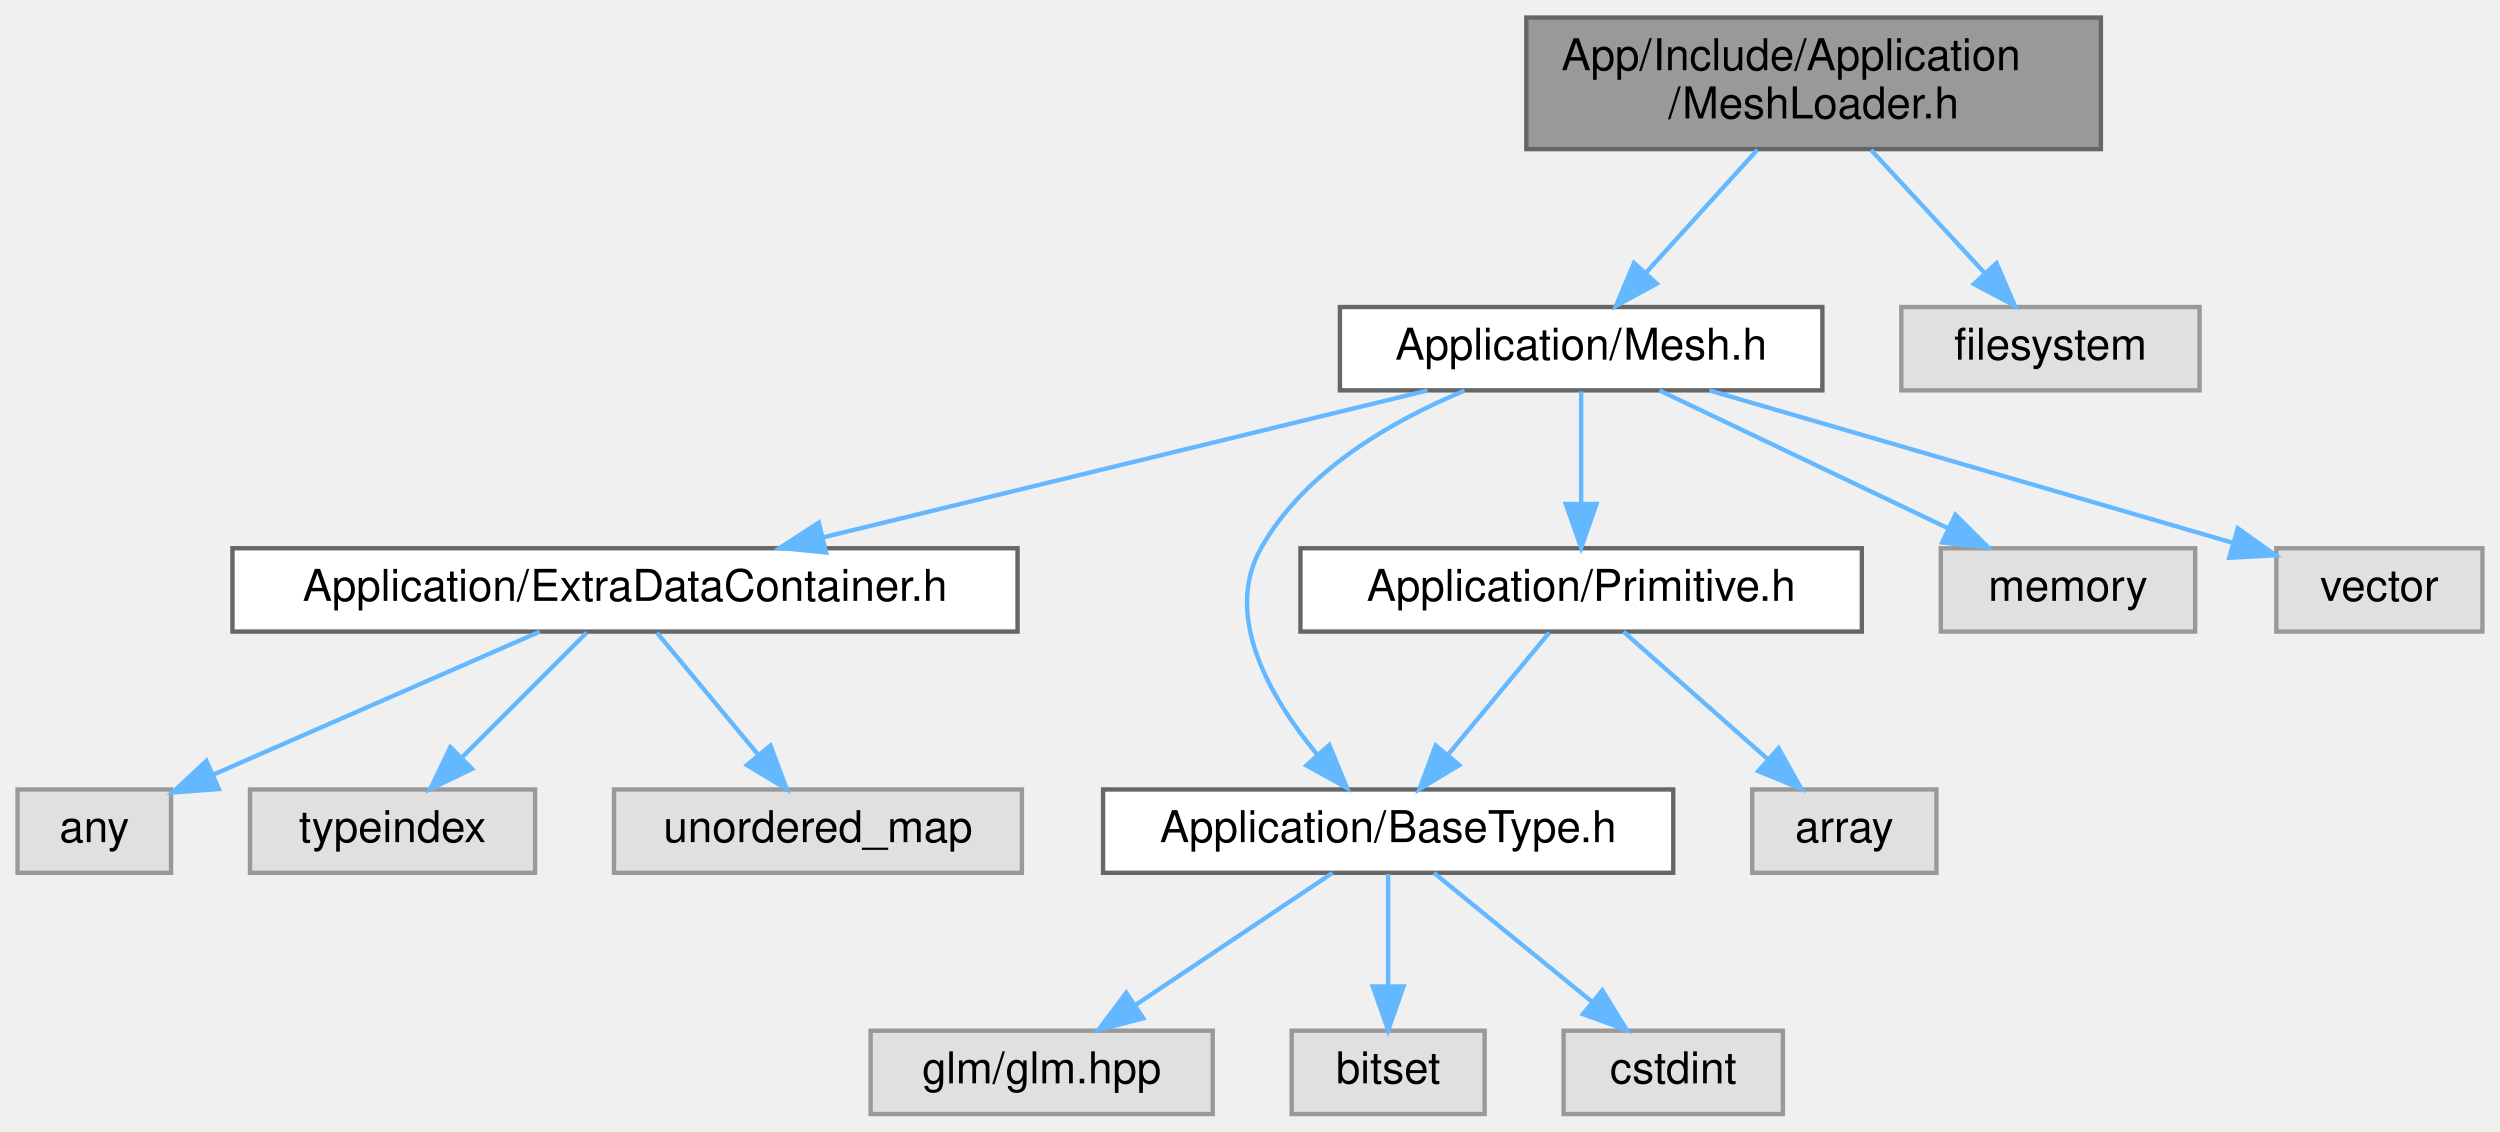
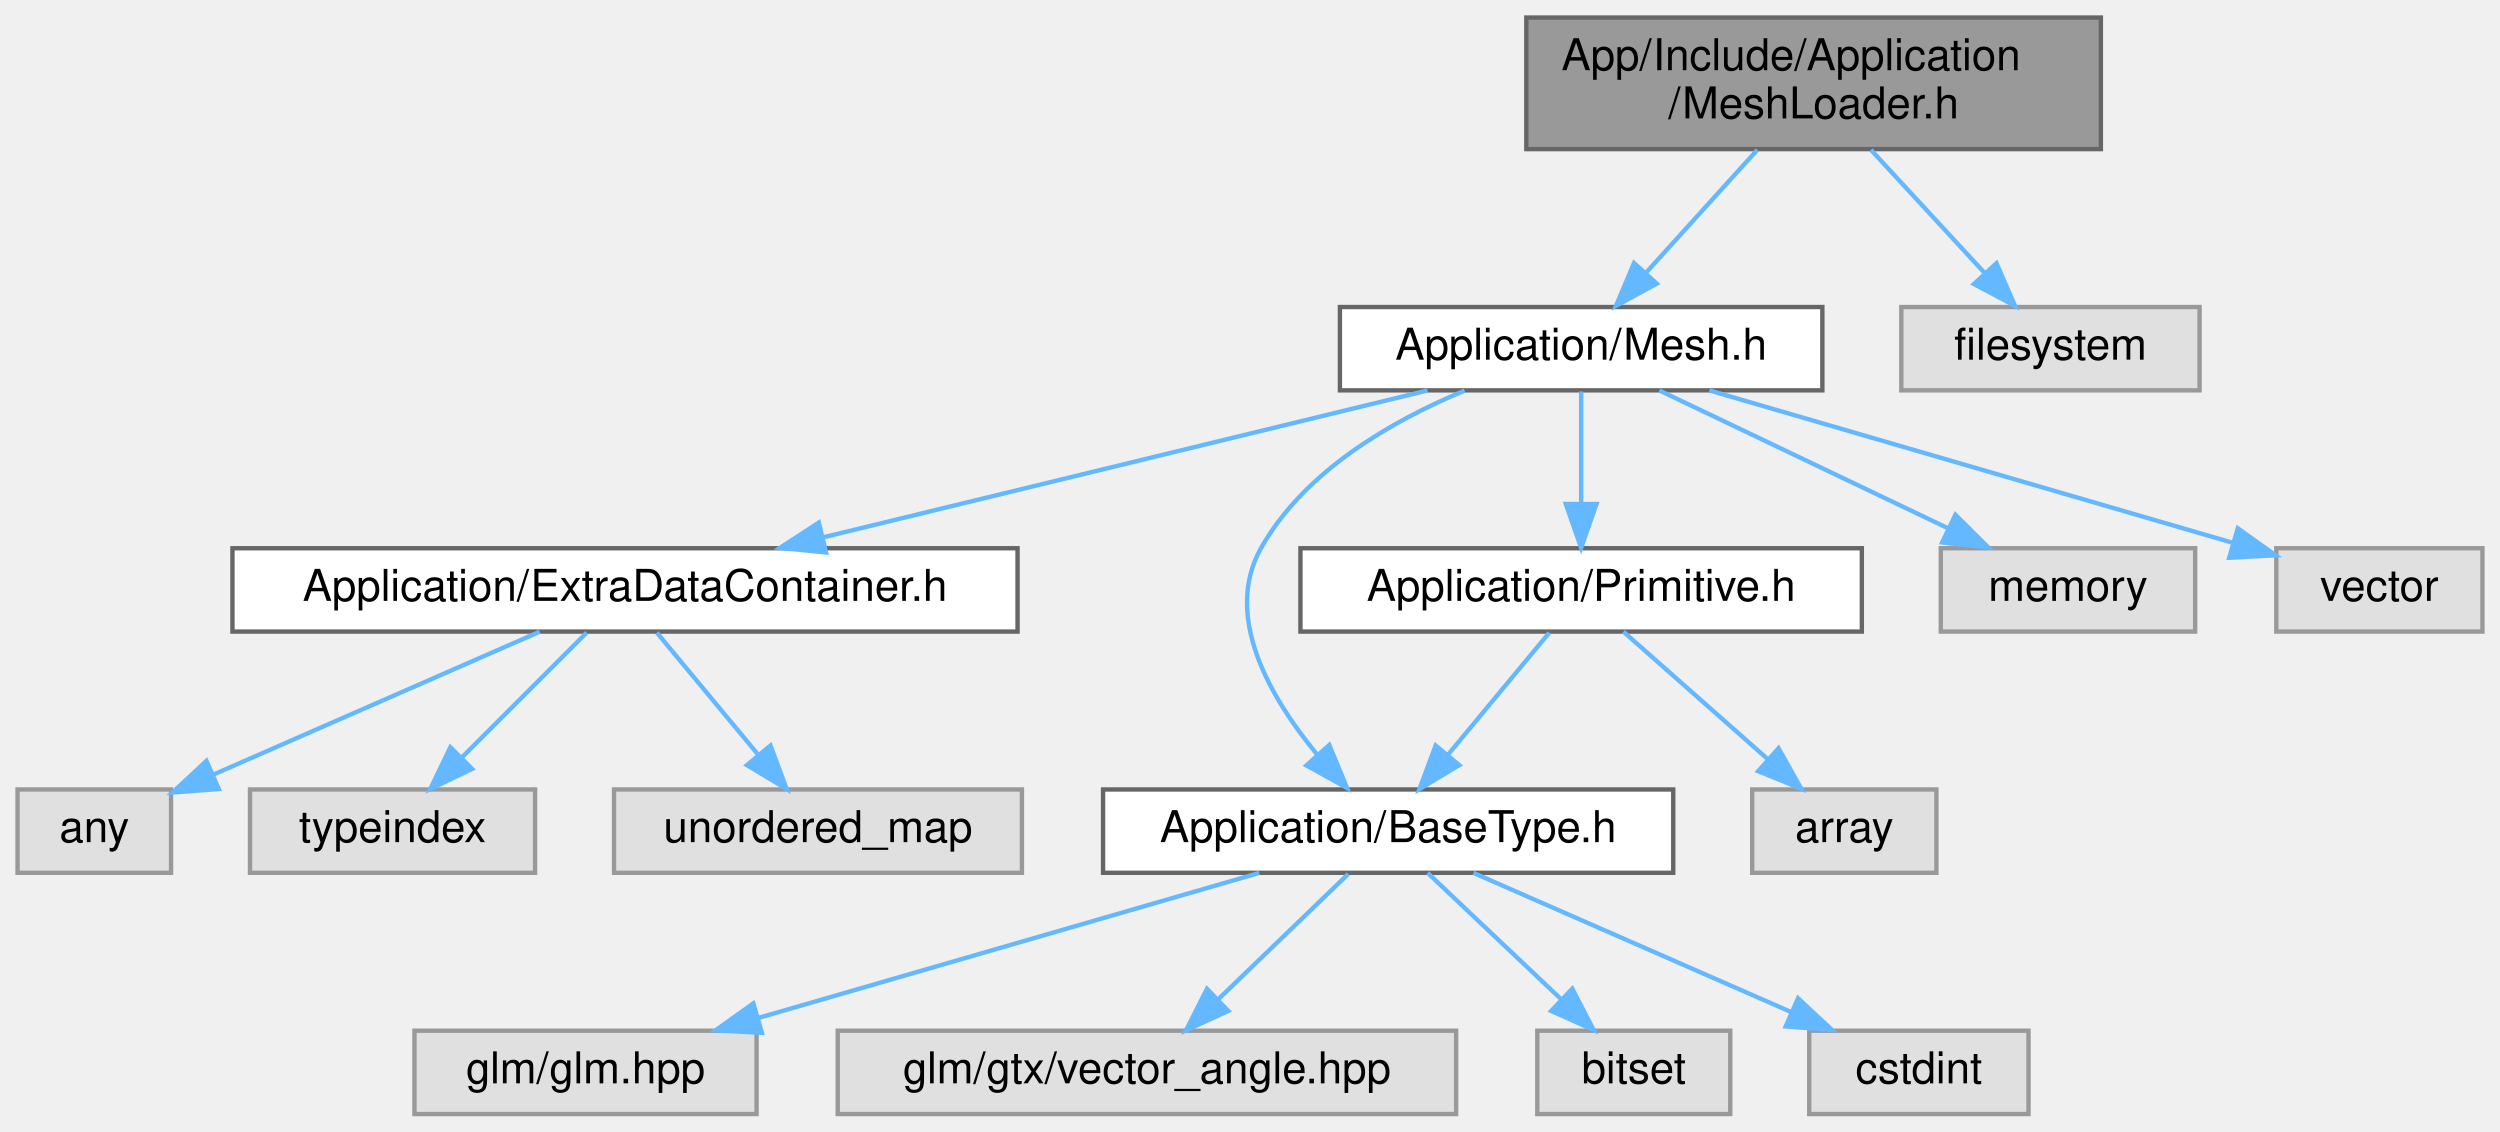
<svg xmlns="http://www.w3.org/2000/svg" xmlns:xlink="http://www.w3.org/1999/xlink" width="570pt" height="258pt" viewBox="0.00 0.00 570.00 258.00">
  <g id="graph0" class="graph" transform="scale(1 1) rotate(0) translate(4 254)">
    <g id="Node000001" class="node">
      <g id="a_Node000001">
        <a xlink:title=" ">
          <polygon fill="#999999" stroke="#666666" points="475,-250 344,-250 344,-220 475,-220 475,-250" />
          <text text-anchor="start" x="352" y="-238" font-family="Helvetica,sans-Serif" font-size="10.00">App/Include/Application</text>
          <text text-anchor="middle" x="409.5" y="-227" font-family="Helvetica,sans-Serif" font-size="10.00">/MeshLoader.h</text>
        </a>
      </g>
    </g>
    <g id="Node000002" class="node">
      <g id="a_Node000002">
        <a xlink:href="Mesh_8h.html" target="_top" xlink:title=" ">
          <polygon fill="white" stroke="#666666" points="411.5,-184 301.5,-184 301.5,-165 411.5,-165 411.5,-184" />
          <text text-anchor="middle" x="356.5" y="-172" font-family="Helvetica,sans-Serif" font-size="10.00">Application/Mesh.h</text>
        </a>
      </g>
    </g>
    <g id="edge1_Node000001_Node000002" class="edge">
      <g id="a_edge1_Node000001_Node000002">
        <a xlink:title=" ">
          <path fill="none" stroke="#63b8ff" d="M396.67,-219.84C388.98,-211.35 379.17,-200.52 371.17,-191.69" />
          <polygon fill="#63b8ff" stroke="#63b8ff" points="373.75,-189.33 364.44,-184.27 368.56,-194.03 373.75,-189.33" />
        </a>
      </g>
    </g>
-     <g id="Node000015" class="node">
-       <g id="a_Node000015">
+     <g id="Node000016" class="node">
+       <g id="a_Node000016">
        <a xlink:title=" ">
          <polygon fill="#e0e0e0" stroke="#999999" points="497.5,-184 429.5,-184 429.5,-165 497.5,-165 497.5,-184" />
          <text text-anchor="middle" x="463.5" y="-172" font-family="Helvetica,sans-Serif" font-size="10.00">filesystem</text>
        </a>
      </g>
    </g>
-     <g id="edge15_Node000001_Node000015" class="edge">
-       <g id="a_edge15_Node000001_Node000015">
+     <g id="edge16_Node000001_Node000016" class="edge">
+       <g id="a_edge16_Node000001_Node000016">
        <a xlink:title=" ">
          <path fill="none" stroke="#63b8ff" d="M422.57,-219.84C430.41,-211.35 440.41,-200.52 448.56,-191.69" />
          <polygon fill="#63b8ff" stroke="#63b8ff" points="451.2,-193.99 455.41,-184.27 446.05,-189.24 451.2,-193.99" />
        </a>
      </g>
    </g>
    <g id="Node000003" class="node">
      <g id="a_Node000003">
        <a xlink:href="BaseType_8h.html" target="_top" xlink:title=" ">
          <polygon fill="white" stroke="#666666" points="377.5,-74 247.5,-74 247.5,-55 377.5,-55 377.5,-74" />
          <text text-anchor="middle" x="312.5" y="-62" font-family="Helvetica,sans-Serif" font-size="10.00">Application/BaseType.h</text>
        </a>
      </g>
    </g>
    <g id="edge2_Node000002_Node000003" class="edge">
      <g id="a_edge2_Node000002_Node000003">
        <a xlink:title=" ">
          <path fill="none" stroke="#63b8ff" d="M329.93,-164.94C313.37,-158.06 293.38,-146.6 283.5,-129 274.84,-113.57 285.49,-95.08 296.24,-82.05" />
          <polygon fill="#63b8ff" stroke="#63b8ff" points="299.07,-84.14 303.12,-74.35 293.85,-79.48 299.07,-84.14" />
        </a>
      </g>
    </g>
-     <g id="Node000007" class="node">
-       <g id="a_Node000007">
+     <g id="Node000008" class="node">
+       <g id="a_Node000008">
        <a xlink:href="ExtraDataContainer_8h.html" target="_top" xlink:title=" ">
          <polygon fill="white" stroke="#666666" points="228,-129 49,-129 49,-110 228,-110 228,-129" />
          <text text-anchor="middle" x="138.5" y="-117" font-family="Helvetica,sans-Serif" font-size="10.00">Application/ExtraDataContainer.h</text>
        </a>
      </g>
    </g>
-     <g id="edge6_Node000002_Node000007" class="edge">
-       <g id="a_edge6_Node000002_Node000007">
+     <g id="edge7_Node000002_Node000008" class="edge">
+       <g id="a_edge7_Node000002_Node000008">
        <a xlink:title=" ">
          <path fill="none" stroke="#63b8ff" d="M321.47,-164.98C284,-155.87 224.45,-141.4 183.52,-131.45" />
          <polygon fill="#63b8ff" stroke="#63b8ff" points="184.34,-128.04 173.8,-129.08 182.69,-134.85 184.34,-128.04" />
        </a>
      </g>
    </g>
-     <g id="Node000011" class="node">
-       <g id="a_Node000011">
+     <g id="Node000012" class="node">
+       <g id="a_Node000012">
        <a xlink:href="Primitive_8h.html" target="_top" xlink:title=" ">
          <polygon fill="white" stroke="#666666" points="420.5,-129 292.5,-129 292.5,-110 420.5,-110 420.5,-129" />
          <text text-anchor="middle" x="356.5" y="-117" font-family="Helvetica,sans-Serif" font-size="10.00">Application/Primitive.h</text>
        </a>
      </g>
    </g>
-     <g id="edge10_Node000002_Node000011" class="edge">
-       <g id="a_edge10_Node000002_Node000011">
+     <g id="edge11_Node000002_Node000012" class="edge">
+       <g id="a_edge11_Node000002_Node000012">
        <a xlink:title=" ">
          <path fill="none" stroke="#63b8ff" d="M356.5,-164.75C356.5,-157.8 356.5,-147.85 356.5,-139.13" />
          <polygon fill="#63b8ff" stroke="#63b8ff" points="360,-139.09 356.5,-129.09 353,-139.09 360,-139.09" />
        </a>
      </g>
    </g>
+     <g id="Node000014" class="node">
+       <g id="a_Node000014">
+         <a xlink:title=" ">
+           <polygon fill="#e0e0e0" stroke="#999999" points="496.5,-129 438.5,-129 438.5,-110 496.5,-110 496.5,-129" />
+           <text text-anchor="middle" x="467.5" y="-117" font-family="Helvetica,sans-Serif" font-size="10.00">memory</text>
+         </a>
+       </g>
+     </g>
+     <g id="edge14_Node000002_Node000014" class="edge">
+       <g id="a_edge14_Node000002_Node000014">
+         <a xlink:title=" ">
+           <path fill="none" stroke="#63b8ff" d="M374.33,-164.98C392.11,-156.5 419.65,-143.35 440.18,-133.54" />
+           <polygon fill="#63b8ff" stroke="#63b8ff" points="441.83,-136.64 449.34,-129.17 438.81,-130.32 441.83,-136.64" />
+         </a>
+       </g>
+     </g>
+     <g id="Node000015" class="node">
+       <g id="a_Node000015">
+         <a xlink:title=" ">
+           <polygon fill="#e0e0e0" stroke="#999999" points="562,-129 515,-129 515,-110 562,-110 562,-129" />
+           <text text-anchor="middle" x="538.5" y="-117" font-family="Helvetica,sans-Serif" font-size="10.00">vector</text>
+         </a>
+       </g>
+     </g>
+     <g id="edge15_Node000002_Node000015" class="edge">
+       <g id="a_edge15_Node000002_Node000015">
+         <a xlink:title=" ">
+           <path fill="none" stroke="#63b8ff" d="M385.74,-164.98C418.25,-155.52 470.67,-140.25 504.86,-130.3" />
+           <polygon fill="#63b8ff" stroke="#63b8ff" points="506.22,-133.55 514.84,-127.39 504.26,-126.83 506.22,-133.55" />
+         </a>
+       </g>
+     </g>
+     <g id="Node000004" class="node">
+       <g id="a_Node000004">
+         <a xlink:title=" ">
+           <polygon fill="#e0e0e0" stroke="#999999" points="168.5,-19 90.5,-19 90.5,0 168.5,0 168.5,-19" />
+           <text text-anchor="middle" x="129.5" y="-7" font-family="Helvetica,sans-Serif" font-size="10.00">glm/glm.hpp</text>
+         </a>
+       </g>
+     </g>
+     <g id="edge3_Node000003_Node000004" class="edge">
+       <g id="a_edge3_Node000003_Node000004">
+         <a xlink:title=" ">
+           <path fill="none" stroke="#63b8ff" d="M283.1,-54.98C252.11,-46.01 203.12,-31.82 168.83,-21.89" />
+           <polygon fill="#63b8ff" stroke="#63b8ff" points="169.71,-18.5 159.13,-19.08 167.76,-25.23 169.71,-18.5" />
+         </a>
+       </g>
+     </g>
+     <g id="Node000005" class="node">
+       <g id="a_Node000005">
+         <a xlink:title=" ">
+           <polygon fill="#e0e0e0" stroke="#999999" points="328,-19 187,-19 187,0 328,0 328,-19" />
+           <text text-anchor="middle" x="257.5" y="-7" font-family="Helvetica,sans-Serif" font-size="10.00">glm/gtx/vector_angle.hpp</text>
+         </a>
+       </g>
+     </g>
+     <g id="edge4_Node000003_Node000005" class="edge">
+       <g id="a_edge4_Node000003_Node000005">
+         <a xlink:title=" ">
+           <path fill="none" stroke="#63b8ff" d="M303.42,-54.75C295.41,-47.03 283.54,-35.6 273.88,-26.28" />
+           <polygon fill="#63b8ff" stroke="#63b8ff" points="276.04,-23.51 266.41,-19.09 271.19,-28.55 276.04,-23.51" />
+         </a>
+       </g>
+     </g>
+     <g id="Node000006" class="node">
+       <g id="a_Node000006">
+         <a xlink:title=" ">
+           <polygon fill="#e0e0e0" stroke="#999999" points="390.5,-19 346.5,-19 346.5,0 390.5,0 390.5,-19" />
+           <text text-anchor="middle" x="368.5" y="-7" font-family="Helvetica,sans-Serif" font-size="10.00">bitset</text>
+         </a>
+       </g>
+     </g>
+     <g id="edge5_Node000003_Node000006" class="edge">
+       <g id="a_edge5_Node000003_Node000006">
+         <a xlink:title=" ">
+           <path fill="none" stroke="#63b8ff" d="M321.5,-54.98C329.69,-47.23 342.01,-35.58 351.97,-26.14" />
+           <polygon fill="#63b8ff" stroke="#63b8ff" points="354.48,-28.59 359.34,-19.17 349.67,-23.5 354.48,-28.59" />
+         </a>
+       </g>
+     </g>
+     <g id="Node000007" class="node">
+       <g id="a_Node000007">
+         <a xlink:title=" ">
+           <polygon fill="#e0e0e0" stroke="#999999" points="458.5,-19 408.5,-19 408.5,0 458.5,0 458.5,-19" />
+           <text text-anchor="middle" x="433.5" y="-7" font-family="Helvetica,sans-Serif" font-size="10.00">cstdint</text>
+         </a>
+       </g>
+     </g>
+     <g id="edge6_Node000003_Node000007" class="edge">
+       <g id="a_edge6_Node000003_Node000007">
+         <a xlink:title=" ">
+           <path fill="none" stroke="#63b8ff" d="M331.94,-54.98C351.49,-46.42 381.88,-33.11 404.32,-23.28" />
+           <polygon fill="#63b8ff" stroke="#63b8ff" points="405.95,-26.39 413.71,-19.17 403.14,-19.98 405.95,-26.39" />
+         </a>
+       </g>
+     </g>
+     <g id="Node000009" class="node">
+       <g id="a_Node000009">
+         <a xlink:title=" ">
+           <polygon fill="#e0e0e0" stroke="#999999" points="35,-74 0,-74 0,-55 35,-55 35,-74" />
+           <text text-anchor="middle" x="17.5" y="-62" font-family="Helvetica,sans-Serif" font-size="10.00">any</text>
+         </a>
+       </g>
+     </g>
+     <g id="edge8_Node000008_Node000009" class="edge">
+       <g id="a_edge8_Node000008_Node000009">
+         <a xlink:title=" ">
+           <path fill="none" stroke="#63b8ff" d="M119.06,-109.98C98.92,-101.17 67.3,-87.31 44.69,-77.41" />
+           <polygon fill="#63b8ff" stroke="#63b8ff" points="45.88,-74.11 35.32,-73.3 43.07,-80.52 45.88,-74.11" />
+         </a>
+       </g>
+     </g>
+     <g id="Node000010" class="node">
+       <g id="a_Node000010">
+         <a xlink:title=" ">
+           <polygon fill="#e0e0e0" stroke="#999999" points="118,-74 53,-74 53,-55 118,-55 118,-74" />
+           <text text-anchor="middle" x="85.5" y="-62" font-family="Helvetica,sans-Serif" font-size="10.00">typeindex</text>
+         </a>
+       </g>
+     </g>
+     <g id="edge9_Node000008_Node000010" class="edge">
+       <g id="a_edge9_Node000008_Node000010">
+         <a xlink:title=" ">
+           <path fill="none" stroke="#63b8ff" d="M129.75,-109.75C122.03,-102.03 110.6,-90.6 101.28,-81.28" />
+           <polygon fill="#63b8ff" stroke="#63b8ff" points="103.64,-78.69 94.09,-74.09 98.69,-83.64 103.64,-78.69" />
+         </a>
+       </g>
+     </g>
+     <g id="Node000011" class="node">
+       <g id="a_Node000011">
+         <a xlink:title=" ">
+           <polygon fill="#e0e0e0" stroke="#999999" points="229,-74 136,-74 136,-55 229,-55 229,-74" />
+           <text text-anchor="middle" x="182.5" y="-62" font-family="Helvetica,sans-Serif" font-size="10.00">unordered_map</text>
+         </a>
+       </g>
+     </g>
+     <g id="edge10_Node000008_Node000011" class="edge">
+       <g id="a_edge10_Node000008_Node000011">
+         <a xlink:title=" ">
+           <path fill="none" stroke="#63b8ff" d="M145.77,-109.75C152.04,-102.18 161.29,-91.05 168.93,-81.84" />
+           <polygon fill="#63b8ff" stroke="#63b8ff" points="171.67,-84.02 175.37,-74.09 166.29,-79.55 171.67,-84.02" />
+         </a>
+       </g>
+     </g>
+     <g id="edge12_Node000012_Node000003" class="edge">
+       <g id="a_edge12_Node000012_Node000003">
+         <a xlink:title=" ">
+           <path fill="none" stroke="#63b8ff" d="M349.23,-109.75C342.96,-102.18 333.71,-91.05 326.07,-81.84" />
+           <polygon fill="#63b8ff" stroke="#63b8ff" points="328.71,-79.55 319.63,-74.09 323.33,-84.02 328.71,-79.55" />
+         </a>
+       </g>
+     </g>
    <g id="Node000013" class="node">
      <g id="a_Node000013">
        <a xlink:title=" ">
-           <polygon fill="#e0e0e0" stroke="#999999" points="496.5,-129 438.5,-129 438.5,-110 496.5,-110 496.5,-129" />
-           <text text-anchor="middle" x="467.5" y="-117" font-family="Helvetica,sans-Serif" font-size="10.00">memory</text>
-         </a>
-       </g>
-     </g>
-     <g id="edge13_Node000002_Node000013" class="edge">
-       <g id="a_edge13_Node000002_Node000013">
-         <a xlink:title=" ">
-           <path fill="none" stroke="#63b8ff" d="M374.33,-164.98C392.11,-156.5 419.65,-143.35 440.18,-133.54" />
-           <polygon fill="#63b8ff" stroke="#63b8ff" points="441.83,-136.64 449.34,-129.17 438.81,-130.32 441.83,-136.64" />
-         </a>
-       </g>
-     </g>
-     <g id="Node000014" class="node">
-       <g id="a_Node000014">
-         <a xlink:title=" ">
-           <polygon fill="#e0e0e0" stroke="#999999" points="562,-129 515,-129 515,-110 562,-110 562,-129" />
-           <text text-anchor="middle" x="538.5" y="-117" font-family="Helvetica,sans-Serif" font-size="10.00">vector</text>
-         </a>
-       </g>
-     </g>
-     <g id="edge14_Node000002_Node000014" class="edge">
-       <g id="a_edge14_Node000002_Node000014">
-         <a xlink:title=" ">
-           <path fill="none" stroke="#63b8ff" d="M385.74,-164.98C418.25,-155.52 470.67,-140.25 504.86,-130.3" />
-           <polygon fill="#63b8ff" stroke="#63b8ff" points="506.22,-133.55 514.84,-127.39 504.26,-126.83 506.22,-133.55" />
-         </a>
-       </g>
-     </g>
-     <g id="Node000004" class="node">
-       <g id="a_Node000004">
-         <a xlink:title=" ">
-           <polygon fill="#e0e0e0" stroke="#999999" points="272.5,-19 194.5,-19 194.5,0 272.5,0 272.5,-19" />
-           <text text-anchor="middle" x="233.5" y="-7" font-family="Helvetica,sans-Serif" font-size="10.00">glm/glm.hpp</text>
-         </a>
-       </g>
-     </g>
-     <g id="edge3_Node000003_Node000004" class="edge">
-       <g id="a_edge3_Node000003_Node000004">
-         <a xlink:title=" ">
-           <path fill="none" stroke="#63b8ff" d="M299.81,-54.98C287.67,-46.84 269.14,-34.41 254.75,-24.76" />
-           <polygon fill="#63b8ff" stroke="#63b8ff" points="256.68,-21.84 246.42,-19.17 252.78,-27.65 256.68,-21.84" />
-         </a>
-       </g>
-     </g>
-     <g id="Node000005" class="node">
-       <g id="a_Node000005">
-         <a xlink:title=" ">
-           <polygon fill="#e0e0e0" stroke="#999999" points="334.5,-19 290.5,-19 290.5,0 334.5,0 334.5,-19" />
-           <text text-anchor="middle" x="312.5" y="-7" font-family="Helvetica,sans-Serif" font-size="10.00">bitset</text>
-         </a>
-       </g>
-     </g>
-     <g id="edge4_Node000003_Node000005" class="edge">
-       <g id="a_edge4_Node000003_Node000005">
-         <a xlink:title=" ">
-           <path fill="none" stroke="#63b8ff" d="M312.5,-54.75C312.5,-47.8 312.5,-37.85 312.5,-29.13" />
-           <polygon fill="#63b8ff" stroke="#63b8ff" points="316,-29.09 312.5,-19.09 309,-29.09 316,-29.09" />
-         </a>
-       </g>
-     </g>
-     <g id="Node000006" class="node">
-       <g id="a_Node000006">
-         <a xlink:title=" ">
-           <polygon fill="#e0e0e0" stroke="#999999" points="402.5,-19 352.5,-19 352.5,0 402.5,0 402.5,-19" />
-           <text text-anchor="middle" x="377.5" y="-7" font-family="Helvetica,sans-Serif" font-size="10.00">cstdint</text>
-         </a>
-       </g>
-     </g>
-     <g id="edge5_Node000003_Node000006" class="edge">
-       <g id="a_edge5_Node000003_Node000006">
-         <a xlink:title=" ">
-           <path fill="none" stroke="#63b8ff" d="M322.94,-54.98C332.65,-47.07 347.32,-35.11 359,-25.58" />
-           <polygon fill="#63b8ff" stroke="#63b8ff" points="361.33,-28.2 366.87,-19.17 356.9,-22.78 361.33,-28.2" />
-         </a>
-       </g>
-     </g>
-     <g id="Node000008" class="node">
-       <g id="a_Node000008">
-         <a xlink:title=" ">
-           <polygon fill="#e0e0e0" stroke="#999999" points="35,-74 0,-74 0,-55 35,-55 35,-74" />
-           <text text-anchor="middle" x="17.5" y="-62" font-family="Helvetica,sans-Serif" font-size="10.00">any</text>
-         </a>
-       </g>
-     </g>
-     <g id="edge7_Node000007_Node000008" class="edge">
-       <g id="a_edge7_Node000007_Node000008">
-         <a xlink:title=" ">
-           <path fill="none" stroke="#63b8ff" d="M119.06,-109.98C98.92,-101.17 67.3,-87.31 44.69,-77.41" />
-           <polygon fill="#63b8ff" stroke="#63b8ff" points="45.88,-74.11 35.32,-73.3 43.07,-80.52 45.88,-74.11" />
-         </a>
-       </g>
-     </g>
-     <g id="Node000009" class="node">
-       <g id="a_Node000009">
-         <a xlink:title=" ">
-           <polygon fill="#e0e0e0" stroke="#999999" points="118,-74 53,-74 53,-55 118,-55 118,-74" />
-           <text text-anchor="middle" x="85.5" y="-62" font-family="Helvetica,sans-Serif" font-size="10.00">typeindex</text>
-         </a>
-       </g>
-     </g>
-     <g id="edge8_Node000007_Node000009" class="edge">
-       <g id="a_edge8_Node000007_Node000009">
-         <a xlink:title=" ">
-           <path fill="none" stroke="#63b8ff" d="M129.75,-109.75C122.03,-102.03 110.6,-90.6 101.28,-81.28" />
-           <polygon fill="#63b8ff" stroke="#63b8ff" points="103.64,-78.69 94.09,-74.09 98.69,-83.64 103.64,-78.69" />
-         </a>
-       </g>
-     </g>
-     <g id="Node000010" class="node">
-       <g id="a_Node000010">
-         <a xlink:title=" ">
-           <polygon fill="#e0e0e0" stroke="#999999" points="229,-74 136,-74 136,-55 229,-55 229,-74" />
-           <text text-anchor="middle" x="182.5" y="-62" font-family="Helvetica,sans-Serif" font-size="10.00">unordered_map</text>
-         </a>
-       </g>
-     </g>
-     <g id="edge9_Node000007_Node000010" class="edge">
-       <g id="a_edge9_Node000007_Node000010">
-         <a xlink:title=" ">
-           <path fill="none" stroke="#63b8ff" d="M145.77,-109.75C152.04,-102.18 161.29,-91.05 168.93,-81.84" />
-           <polygon fill="#63b8ff" stroke="#63b8ff" points="171.67,-84.02 175.37,-74.09 166.29,-79.55 171.67,-84.02" />
-         </a>
-       </g>
-     </g>
-     <g id="edge11_Node000011_Node000003" class="edge">
-       <g id="a_edge11_Node000011_Node000003">
-         <a xlink:title=" ">
-           <path fill="none" stroke="#63b8ff" d="M349.23,-109.75C342.96,-102.18 333.71,-91.05 326.07,-81.84" />
-           <polygon fill="#63b8ff" stroke="#63b8ff" points="328.71,-79.55 319.63,-74.09 323.33,-84.02 328.71,-79.55" />
-         </a>
-       </g>
-     </g>
-     <g id="Node000012" class="node">
-       <g id="a_Node000012">
-         <a xlink:title=" ">
          <polygon fill="#e0e0e0" stroke="#999999" points="437.5,-74 395.5,-74 395.5,-55 437.5,-55 437.5,-74" />
          <text text-anchor="middle" x="416.5" y="-62" font-family="Helvetica,sans-Serif" font-size="10.00">array</text>
        </a>
      </g>
    </g>
-     <g id="edge12_Node000011_Node000012" class="edge">
-       <g id="a_edge12_Node000011_Node000012">
+     <g id="edge13_Node000012_Node000013" class="edge">
+       <g id="a_edge13_Node000012_Node000013">
        <a xlink:title=" ">
          <path fill="none" stroke="#63b8ff" d="M366.14,-109.98C375.01,-102.15 388.37,-90.34 399.11,-80.86" />
          <polygon fill="#63b8ff" stroke="#63b8ff" points="401.51,-83.41 406.68,-74.17 396.87,-78.17 401.51,-83.41" />
        </a>
      </g>
    </g>
  </g>
</svg>
